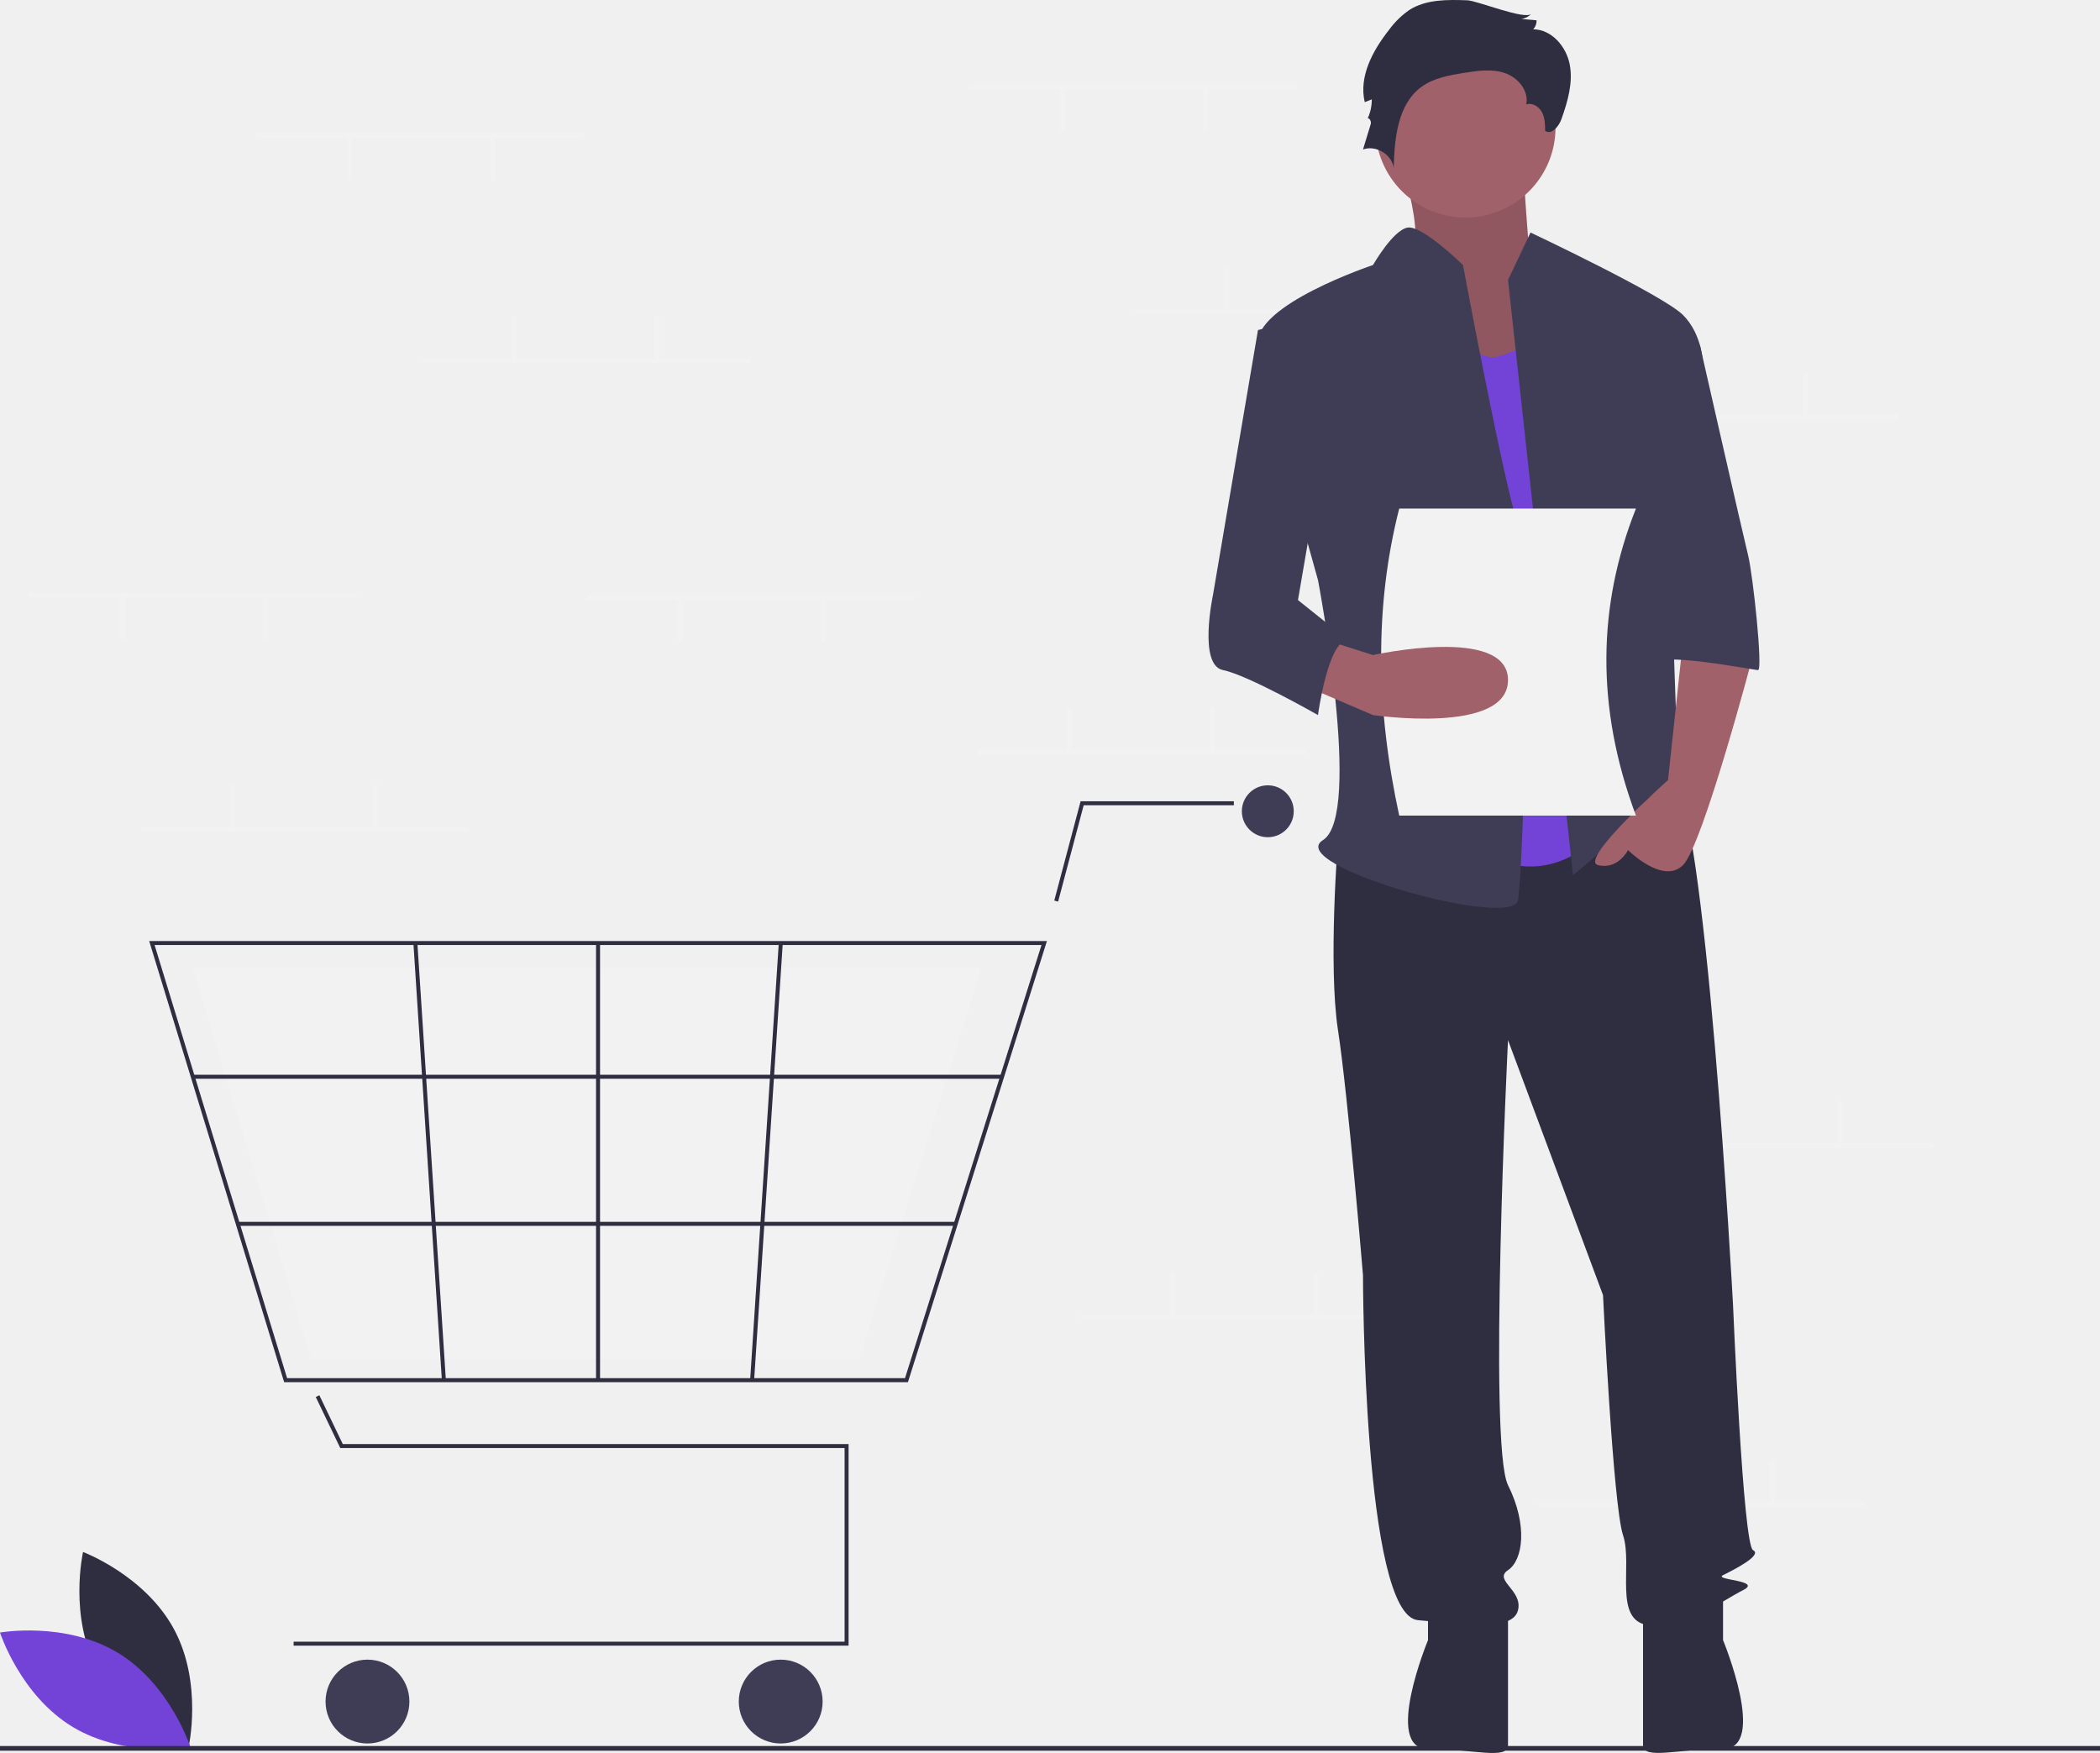
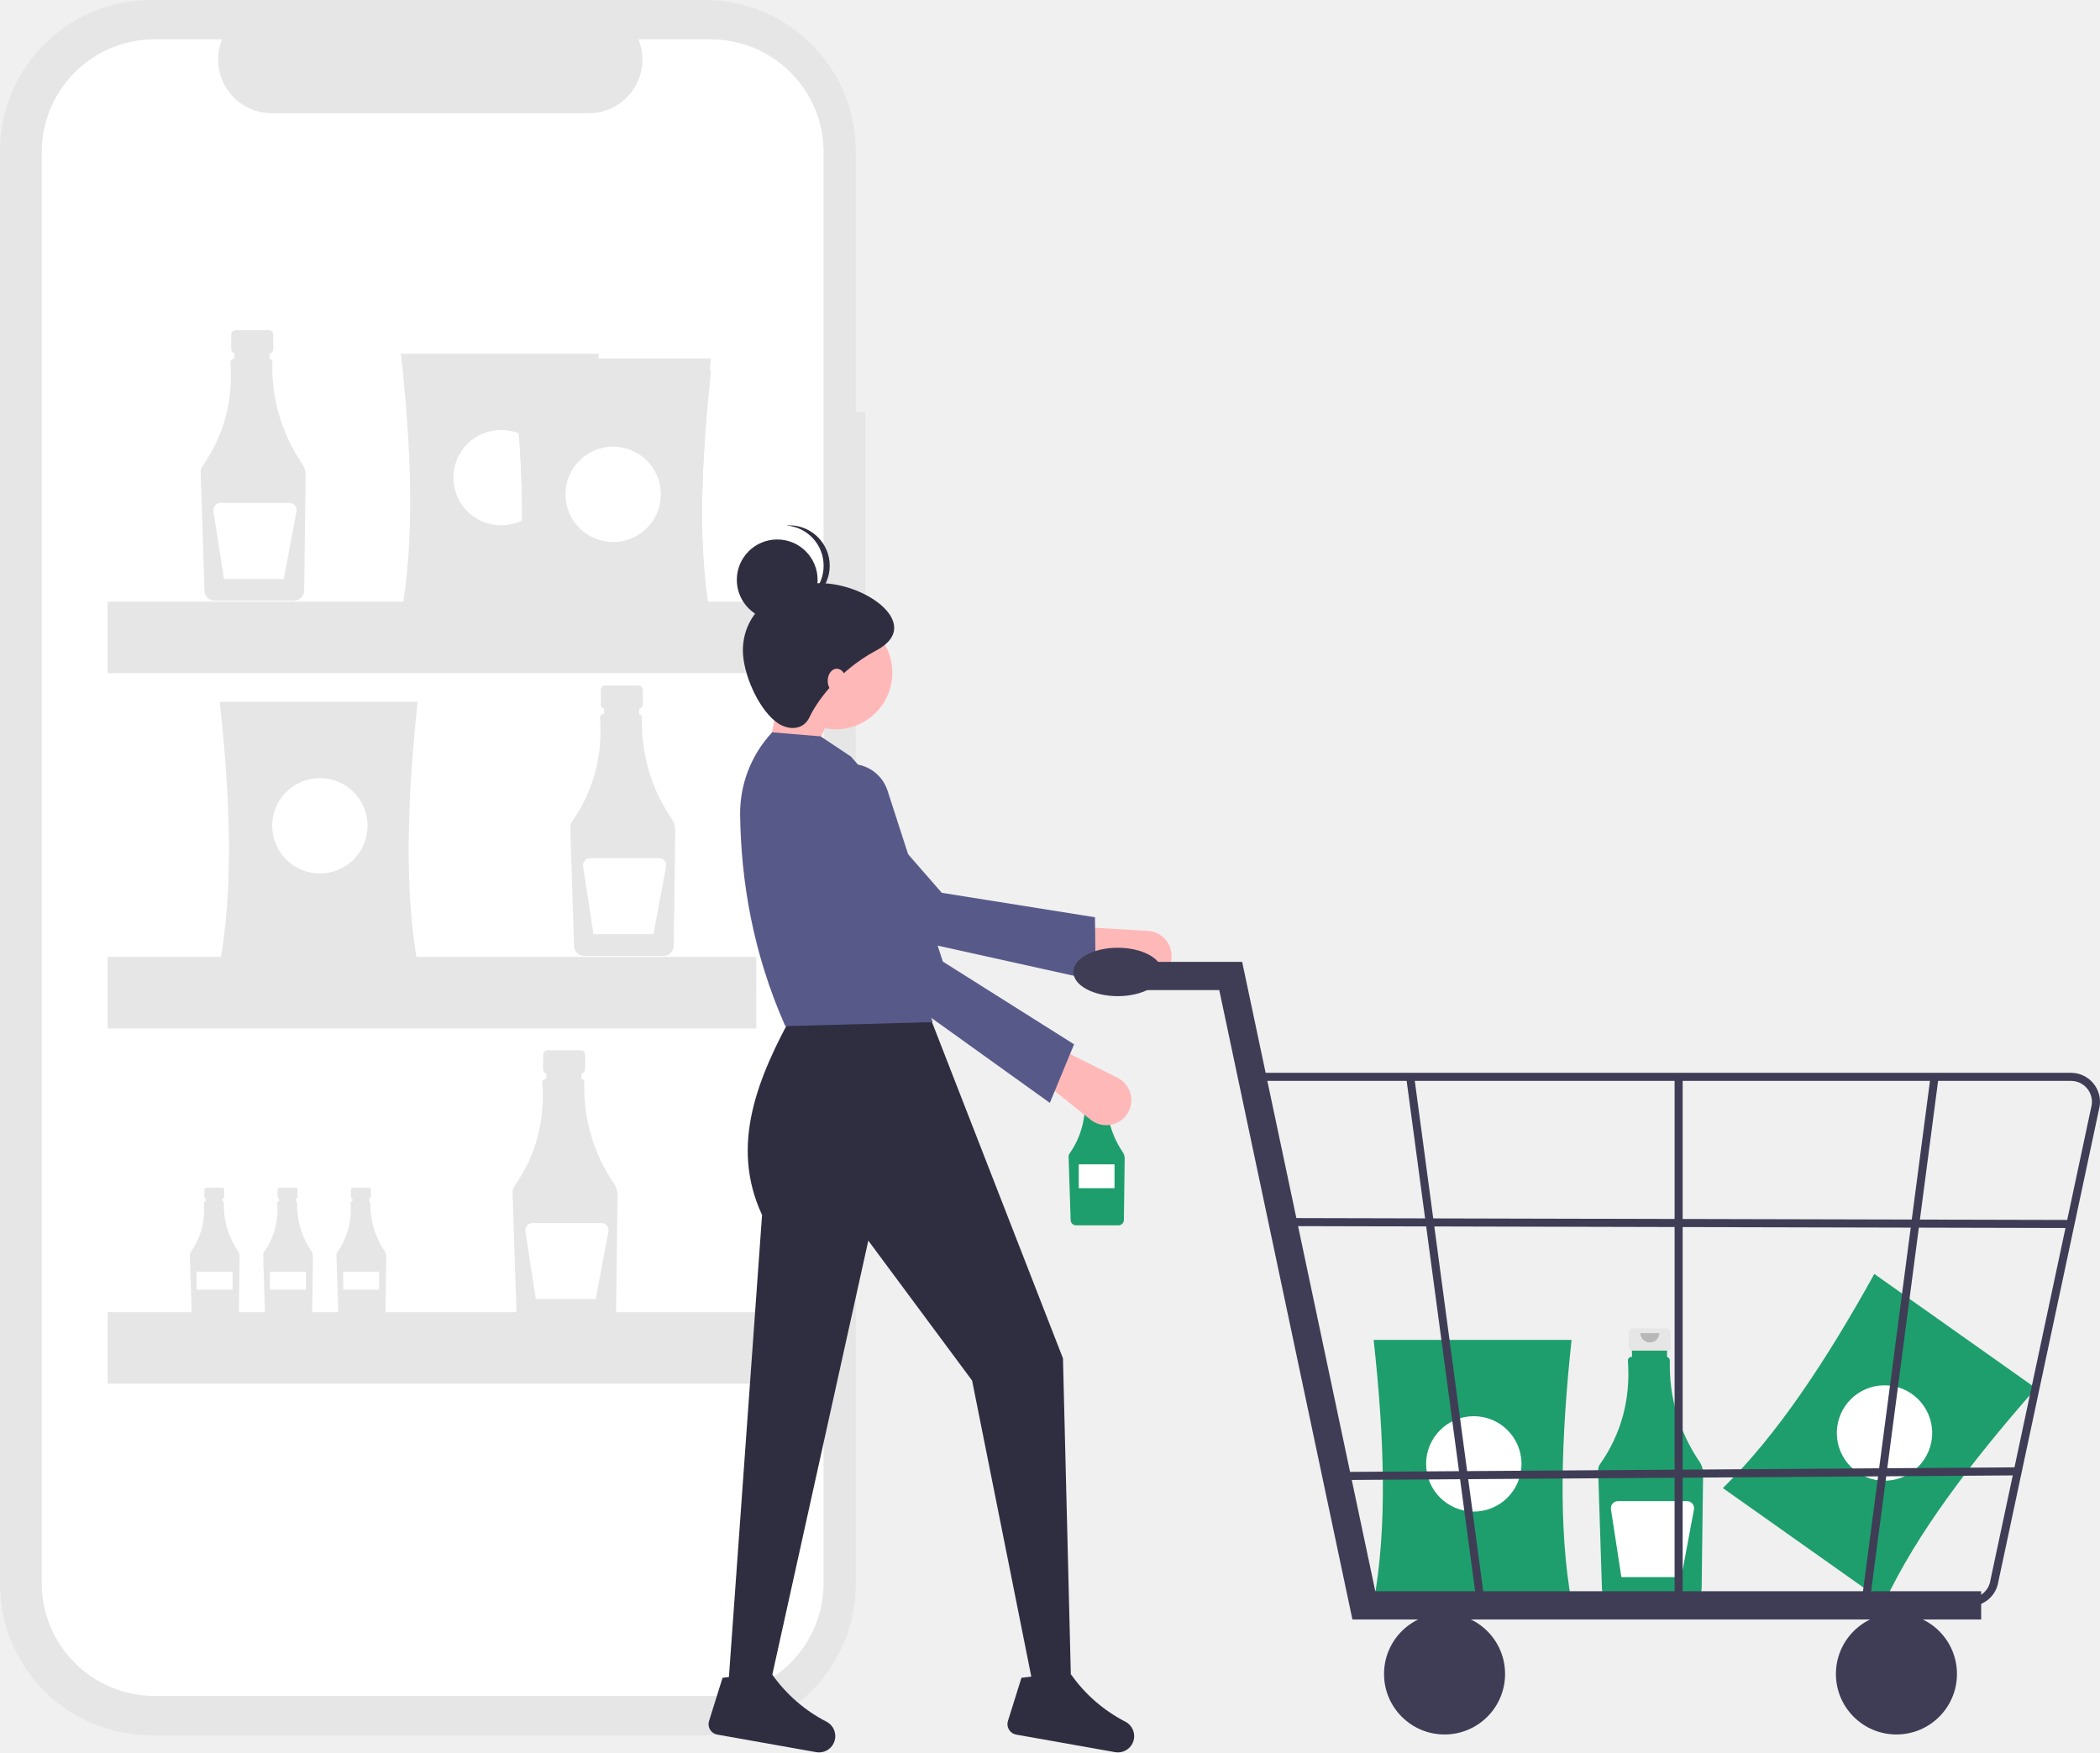
- <svg xmlns="http://www.w3.org/2000/svg" id="ffc6eb9a-0ec0-429c-85a8-ff38b44048bf" data-name="Layer 1" width="896" height="747.971" viewBox="0 0 896 747.971">
-   <path d="M193.634,788.752c12.428,23.049,38.806,32.944,38.806,32.944s6.227-27.475-6.201-50.524-38.806-32.944-38.806-32.944S181.206,765.703,193.634,788.752Z" transform="translate(-152 -76.01429)" fill="#2f2e41" />
-   <path d="M202.177,781.169c22.438,13.5,31.08,40.314,31.08,40.314s-27.738,4.927-50.177-8.573S152,772.596,152,772.596,179.738,767.67,202.177,781.169Z" transform="translate(-152 -76.01429)" fill="#7342d6" />
-   <rect x="413.248" y="35.908" width="140" height="2" fill="#f2f2f2" />
-   <rect x="513.249" y="37.408" width="2" height="18.5" fill="#f2f2f2" />
-   <rect x="452.248" y="37.408" width="2" height="18.5" fill="#f2f2f2" />
-   <rect x="484.248" y="131.908" width="140" height="2" fill="#f2f2f2" />
-   <rect x="522.249" y="113.908" width="2" height="18.5" fill="#f2f2f2" />
-   <rect x="583.249" y="113.908" width="2" height="18.5" fill="#f2f2f2" />
-   <rect x="670.249" y="176.908" width="140" height="2" fill="#f2f2f2" />
-   <rect x="708.249" y="158.908" width="2" height="18.5" fill="#f2f2f2" />
-   <rect x="769.249" y="158.908" width="2" height="18.5" fill="#f2f2f2" />
-   <rect x="656.249" y="640.908" width="140" height="2" fill="#f2f2f2" />
-   <rect x="694.249" y="622.908" width="2" height="18.5" fill="#f2f2f2" />
-   <rect x="755.249" y="622.908" width="2" height="18.5" fill="#f2f2f2" />
-   <rect x="417.248" y="319.908" width="140" height="2" fill="#f2f2f2" />
-   <rect x="455.248" y="301.908" width="2" height="18.5" fill="#f2f2f2" />
-   <rect x="516.249" y="301.908" width="2" height="18.5" fill="#f2f2f2" />
-   <rect x="461.248" y="560.908" width="140" height="2" fill="#f2f2f2" />
-   <rect x="499.248" y="542.908" width="2" height="18.5" fill="#f2f2f2" />
-   <rect x="560.249" y="542.908" width="2" height="18.5" fill="#f2f2f2" />
-   <rect x="685.249" y="487.908" width="140" height="2" fill="#f2f2f2" />
-   <rect x="723.249" y="469.908" width="2" height="18.5" fill="#f2f2f2" />
-   <rect x="784.249" y="469.908" width="2" height="18.5" fill="#f2f2f2" />
-   <polygon points="362.06 702.184 125.274 702.184 125.274 700.481 360.356 700.481 360.356 617.861 145.18 617.861 134.727 596.084 136.263 595.347 146.252 616.157 362.06 616.157 362.06 702.184" fill="#2f2e41" />
-   <circle cx="156.789" cy="726.033" r="17.887" fill="#3f3d56" />
-   <circle cx="333.101" cy="726.033" r="17.887" fill="#3f3d56" />
-   <circle cx="540.927" cy="346.153" r="11.073" fill="#3f3d56" />
-   <path d="M539.385,665.767H273.237L215.648,477.531H598.693l-.349,1.108Zm-264.889-1.704H538.136l58.234-184.83H217.951Z" transform="translate(-152 -76.01429)" fill="#2f2e41" />
-   <polygon points="366.61 579.958 132.842 579.958 82.26 413.015 418.701 413.015 418.395 413.998 366.61 579.958" fill="#f2f2f2" />
-   <polygon points="451.465 384.7 449.818 384.263 461.059 341.894 526.448 341.894 526.448 343.598 462.37 343.598 451.465 384.7" fill="#2f2e41" />
-   <rect x="82.258" y="458.584" width="345.293" height="1.704" fill="#2f2e41" />
-   <rect x="101.459" y="521.344" width="306.319" height="1.704" fill="#2f2e41" />
-   <rect x="254.314" y="402.368" width="1.704" height="186.533" fill="#2f2e41" />
-   <rect x="385.557" y="570.797" width="186.929" height="1.704" transform="translate(-274.7392 936.235) rotate(-86.24919)" fill="#2f2e41" />
-   <rect x="334.457" y="478.185" width="1.704" height="186.929" transform="translate(-188.4687 -52.99638) rotate(-3.729)" fill="#2f2e41" />
-   <rect y="745" width="896" height="2" fill="#2f2e41" />
-   <path d="M747.411,137.89s14.618,41.606,5.622,48.007S783.394,244.573,783.394,244.573l47.229-12.802-25.863-43.74s-3.373-43.74-3.373-50.141S747.411,137.89,747.411,137.89Z" transform="translate(-152 -76.01429)" fill="#a0616a" />
-   <path d="M747.411,137.89s14.618,41.606,5.622,48.007S783.394,244.573,783.394,244.573l47.229-12.802-25.863-43.74s-3.373-43.74-3.373-50.141S747.411,137.89,747.411,137.89Z" transform="translate(-152 -76.01429)" opacity="0.1" />
-   <path d="M722.874,434.468s-4.267,53.341,0,81.079,10.668,104.549,10.668,104.549,0,145.089,23.47,147.222,40.539,4.267,42.673-4.267-10.668-12.802-4.267-17.069,8.535-19.203,0-36.272,0-189.895,0-189.895l40.539,108.816s4.267,89.614,8.535,102.415-4.267,36.272,10.668,38.406,32.005-10.668,40.539-14.936-12.802-4.267-8.535-6.401,17.069-8.535,12.802-10.668-8.535-104.549-8.535-104.549S879.697,414.199,864.762,405.664s-24.537,6.166-24.537,6.166Z" transform="translate(-152 -76.01429)" fill="#2f2e41" />
-   <path d="M761.279,758.784v17.069s-19.203,46.399,0,46.399,34.138,4.808,34.138-1.593V763.051Z" transform="translate(-152 -76.01429)" fill="#2f2e41" />
-   <path d="M887.165,758.754v17.069s19.203,46.399,0,46.399-34.138,4.808-34.138-1.593V763.021Z" transform="translate(-152 -76.01429)" fill="#2f2e41" />
-   <circle cx="625.282" cy="54.408" r="38.406" fill="#a0616a" />
-   <path d="M765.547,201.9s10.668,32.005,27.738,25.604l17.069-6.401L840.225,425.934s-23.47,34.138-57.609,12.802S765.547,201.9,765.547,201.9Z" transform="translate(-152 -76.01429)" fill="#7342d6" />
-   <path d="M795.418,195.499l9.601-20.27s56.542,26.671,65.076,35.205,8.535,21.337,8.535,21.337l-14.936,53.341s4.267,117.351,4.267,121.618,14.936,27.738,4.267,19.203-12.802-17.069-21.337-4.267-27.738,27.738-27.738,27.738Z" transform="translate(-152 -76.01429)" fill="#3f3d56" />
-   <path d="M870.096,349.122l-6.401,59.742s-38.406,34.138-29.871,36.272,12.802-6.401,12.802-6.401,14.936,14.936,23.47,6.401S899.967,355.523,899.967,355.523Z" transform="translate(-152 -76.01429)" fill="#a0616a" />
-   <path d="M778.1,76.144c-8.514-.304-17.625-.455-24.804,4.133a36.313,36.313,0,0,0-8.572,8.392c-6.992,8.838-13.033,19.959-10.436,30.925l3.016-1.176a19.751,19.751,0,0,1-1.905,8.463c.425-1.235,1.847.762,1.466,2.011L733.543,139.792c5.462-2.002,12.257,2.052,13.088,7.81.38-12.661,1.693-27.18,11.964-34.593,5.18-3.739,11.735-4.88,18.042-5.894,5.818-.935,11.918-1.827,17.491.089s10.319,7.615,9.055,13.371c2.57-.885,5.444.906,6.713,3.309s1.337,5.237,1.375,7.955c2.739,1.936,5.856-1.908,6.973-5.071,2.62-7.424,4.949-15.327,3.538-23.073s-7.723-15.148-15.596-15.174a5.467,5.467,0,0,0,1.422-3.849l-6.489-.548a7.172,7.172,0,0,0,4.286-2.26C802.798,84.731,782.313,76.295,778.1,76.144Z" transform="translate(-152 -76.01429)" fill="#2f2e41" />
-   <path d="M776.215,189.098s-17.369-17.021-23.62-15.978S737.809,189.098,737.809,189.098s-51.208,17.069-49.074,34.138S714.339,323.518,714.339,323.518s19.203,100.282,2.134,110.95,81.079,38.406,83.213,25.604,6.401-140.821,0-160.024S776.215,189.098,776.215,189.098Z" transform="translate(-152 -76.01429)" fill="#3f3d56" />
-   <path d="M850.893,223.236h26.383S895.7,304.315,897.833,312.85s6.401,49.074,4.267,49.074-44.807-8.535-44.807-2.134Z" transform="translate(-152 -76.01429)" fill="#3f3d56" />
-   <path d="M850,424.014H749c-9.856-45.34-10.68-89.146,0-131H850C833.701,334.115,832.682,377.621,850,424.014Z" transform="translate(-152 -76.01429)" fill="#f2f2f2" />
-   <path d="M707.938,368.325,737.809,381.127s57.609,8.535,57.609-14.936-57.609-10.668-57.609-10.668L718.605,349.383Z" transform="translate(-152 -76.01429)" fill="#a0616a" />
-   <path d="M714.339,210.435l-25.604,6.401L669.532,329.919s-6.401,29.871,4.267,32.005S714.339,381.127,714.339,381.127s4.267-32.005,12.802-32.005L705.804,332.053,718.606,257.375Z" transform="translate(-152 -76.01429)" fill="#3f3d56" />
-   <rect x="60.248" y="352.908" width="140" height="2" fill="#f2f2f2" />
-   <rect x="98.249" y="334.908" width="2" height="18.5" fill="#f2f2f2" />
-   <rect x="159.249" y="334.908" width="2" height="18.5" fill="#f2f2f2" />
-   <rect x="109.249" y="56.908" width="140" height="2" fill="#f2f2f2" />
-   <rect x="209.249" y="58.408" width="2" height="18.5" fill="#f2f2f2" />
-   <rect x="148.249" y="58.408" width="2" height="18.5" fill="#f2f2f2" />
-   <rect x="250.249" y="253.908" width="140" height="2" fill="#f2f2f2" />
-   <rect x="350.248" y="255.408" width="2" height="18.5" fill="#f2f2f2" />
-   <rect x="289.248" y="255.408" width="2" height="18.5" fill="#f2f2f2" />
-   <rect x="12.248" y="252.908" width="140" height="2" fill="#f2f2f2" />
-   <rect x="112.249" y="254.408" width="2" height="18.5" fill="#f2f2f2" />
-   <rect x="51.248" y="254.408" width="2" height="18.5" fill="#f2f2f2" />
-   <rect x="180.249" y="152.908" width="140" height="2" fill="#f2f2f2" />
-   <rect x="218.249" y="134.908" width="2" height="18.5" fill="#f2f2f2" />
-   <rect x="279.248" y="134.908" width="2" height="18.5" fill="#f2f2f2" />
+ <svg xmlns="http://www.w3.org/2000/svg" data-name="Layer 1" width="888" height="741.048" viewBox="0 0 888 741.048">
+   <path d="M521.896,253.856H517.864v-110.453a63.927,63.927,0,0,0-63.927-63.927H219.927A63.927,63.927,0,0,0,156,143.403V749.357A63.927,63.927,0,0,0,219.927,813.284H453.937a63.927,63.927,0,0,0,63.927-63.927V332.478h4.032Z" transform="translate(-156 -79.47583)" fill="#e6e6e6" />
+   <path d="M456.516,96.107h-30.546a22.681,22.681,0,0,1-21,31.247H270.91a22.681,22.681,0,0,1-21-31.247h-28.53a47.74,47.74,0,0,0-47.74,47.74V748.912a47.74,47.74,0,0,0,47.74,47.74H456.516a47.74,47.74,0,0,0,47.74-47.74V143.848A47.74,47.74,0,0,0,456.516,96.107Z" transform="translate(-156 -79.47583)" fill="#fff" />
+   <path d="M269.672,219.111H255.633a1.861,1.861,0,0,0-1.861,1.861v6.162a1.861,1.861,0,0,0,1.861,1.861h2.327v9.233h9.386v-9.233h2.327a1.861,1.861,0,0,0,1.861-1.861v-6.162A1.861,1.861,0,0,0,269.672,219.111Z" transform="translate(-156 -79.47583)" fill="#e6e6e6" />
+   <path d="M283.734,275.507a72.178,72.178,0,0,1-12.557-42.794,1.522,1.522,0,0,0-1.188-1.519v-2.663H255.162v2.626h-.204a1.521,1.521,0,0,0-1.519,1.523q0.0.055.004.111,1.752,24.425-11.833,43.808a4.193,4.193,0,0,0-.759,2.541l1.621,50.151a4.341,4.341,0,0,0,4.304,4.19h33.537a4.343,4.343,0,0,0,4.307-4.264l.625-48.693A8.788,8.788,0,0,0,283.734,275.507Z" transform="translate(-156 -79.47583)" fill="#e6e6e6" />
+   <path d="M278.425,292.166H249.234a2.997,2.997,0,0,0-2.962,3.453l4.411,28.673h25.33l5.358-28.577a2.997,2.997,0,0,0-2.946-3.549Z" transform="translate(-156 -79.47583)" fill="#fff" />
+   <path d="M425.957,369.345H411.917a1.861,1.861,0,0,0-1.861,1.861v6.162a1.861,1.861,0,0,0,1.861,1.861h2.327v9.233h9.386V379.23h2.327a1.861,1.861,0,0,0,1.861-1.861v-6.162A1.861,1.861,0,0,0,425.957,369.345Z" transform="translate(-156 -79.47583)" fill="#e6e6e6" />
+   <path d="M440.019,425.742a72.178,72.178,0,0,1-12.557-42.794,1.522,1.522,0,0,0-1.188-1.519V378.767H411.446v2.626h-.204a1.521,1.521,0,0,0-1.519,1.523q0.0.055.004.111,1.752,24.425-11.833,43.808a4.193,4.193,0,0,0-.759,2.541l1.621,50.151a4.341,4.341,0,0,0,4.304,4.19h33.537a4.343,4.343,0,0,0,4.307-4.264l.625-48.693A8.788,8.788,0,0,0,440.019,425.742Z" transform="translate(-156 -79.47583)" fill="#e6e6e6" />
+   <path d="M434.71,442.401H405.518a2.997,2.997,0,0,0-2.962,3.453l4.411,28.673h25.33l5.358-28.577a2.997,2.997,0,0,0-2.946-3.549Z" transform="translate(-156 -79.47583)" fill="#fff" />
+   <path d="M249.935,581.733h-6.659a.883.883,0,0,0-.883.883v2.923a.883.883,0,0,0,.883.883h1.104v4.38h4.452v-4.38H249.935a.883.883,0,0,0,.883-.883v-2.923A.883.883,0,0,0,249.935,581.733Z" transform="translate(-156 -79.47583)" fill="#e6e6e6" />
+   <path d="M256.605,608.484a34.237,34.237,0,0,1-5.956-20.299.722.722,0,0,0-.564-.721v-1.263H243.052v1.245h-.097a.722.722,0,0,0-.721.723q0,.026.002.053a31.246,31.246,0,0,1-5.613,20.78,1.989,1.989,0,0,0-.36,1.205l.769,23.789a2.059,2.059,0,0,0,2.042,1.988h15.908a2.06,2.06,0,0,0,2.043-2.023l.296-23.097A4.168,4.168,0,0,0,256.605,608.484Z" transform="translate(-156 -79.47583)" fill="#e6e6e6" />
+   <rect x="83.137" y="537.753" width="15.179" height="7.59" fill="#fff" />
+   <path d="M280.935,581.733h-6.659a.883.883,0,0,0-.883.883v2.923a.883.883,0,0,0,.883.883h1.104v4.38h4.452v-4.38H280.935a.883.883,0,0,0,.883-.883v-2.923A.883.883,0,0,0,280.935,581.733Z" transform="translate(-156 -79.47583)" fill="#e6e6e6" />
+   <path d="M287.605,608.484a34.237,34.237,0,0,1-5.956-20.299.722.722,0,0,0-.564-.721v-1.263H274.052v1.245h-.097a.722.722,0,0,0-.721.723q0,.026.002.053a31.246,31.246,0,0,1-5.613,20.78,1.989,1.989,0,0,0-.36,1.205l.769,23.789a2.059,2.059,0,0,0,2.042,1.988h15.908a2.06,2.06,0,0,0,2.043-2.023l.296-23.097A4.168,4.168,0,0,0,287.605,608.484Z" transform="translate(-156 -79.47583)" fill="#e6e6e6" />
+   <rect x="114.137" y="537.753" width="15.179" height="7.59" fill="#fff" />
+   <path d="M311.935,581.733h-6.659a.883.883,0,0,0-.883.883v2.923a.883.883,0,0,0,.883.883h1.104v4.38h4.452v-4.38H311.935a.883.883,0,0,0,.883-.883v-2.923A.883.883,0,0,0,311.935,581.733Z" transform="translate(-156 -79.47583)" fill="#e6e6e6" />
+   <path d="M318.605,608.484a34.237,34.237,0,0,1-5.956-20.299.722.722,0,0,0-.564-.721v-1.263H305.052v1.245h-.097a.722.722,0,0,0-.721.723q0,.026.002.053a31.246,31.246,0,0,1-5.613,20.78,1.989,1.989,0,0,0-.36,1.205l.769,23.789a2.059,2.059,0,0,0,2.042,1.988h15.908a2.06,2.06,0,0,0,2.043-2.023l.296-23.097A4.168,4.168,0,0,0,318.605,608.484Z" transform="translate(-156 -79.47583)" fill="#e6e6e6" />
+   <rect x="145.137" y="537.753" width="15.179" height="7.59" fill="#fff" />
+   <path d="M401.567,523.613H387.528a1.861,1.861,0,0,0-1.861,1.861v6.162a1.861,1.861,0,0,0,1.861,1.861h2.327v9.233h9.386v-9.233h2.327a1.861,1.861,0,0,0,1.861-1.861v-6.162A1.861,1.861,0,0,0,401.567,523.613Z" transform="translate(-156 -79.47583)" fill="#e6e6e6" />
+   <path d="M415.629,580.01a72.178,72.178,0,0,1-12.557-42.794,1.522,1.522,0,0,0-1.188-1.519v-2.663H387.057v2.626h-.204a1.521,1.521,0,0,0-1.519,1.523q0.0.055.004.111,1.752,24.425-11.833,43.808a4.193,4.193,0,0,0-.759,2.541l1.621,50.151a4.341,4.341,0,0,0,4.304,4.19h33.537a4.343,4.343,0,0,0,4.307-4.264l.625-48.693A8.788,8.788,0,0,0,415.629,580.01Z" transform="translate(-156 -79.47583)" fill="#e6e6e6" />
+   <path d="M410.32,596.668H381.129a2.997,2.997,0,0,0-2.962,3.453l4.411,28.673h25.33l5.358-28.577a2.997,2.997,0,0,0-2.946-3.549Z" transform="translate(-156 -79.47583)" fill="#fff" />
+   <path d="M409.232,339.938H325.544c5.851-31.633,4.505-69.832,0-110.911h83.688C404.847,270.107,403.536,308.305,409.232,339.938Z" transform="translate(-156 -79.47583)" fill="#e6e6e6" />
+   <circle cx="211.892" cy="201.982" r="20.166" fill="#fff" />
+   <path d="M332.602,487.148H248.914c5.851-31.633,4.505-69.832,0-110.911H332.602C328.217,417.316,326.907,455.515,332.602,487.148Z" transform="translate(-156 -79.47583)" fill="#e6e6e6" />
+   <circle cx="135.262" cy="349.192" r="20.166" fill="#fff" />
+   <path d="M456.621,346.996H372.933c5.851-31.633,4.505-69.832,0-110.911h83.688C452.236,277.165,450.926,315.363,456.621,346.996Z" transform="translate(-156 -79.47583)" fill="#e6e6e6" />
+   <circle cx="259.281" cy="209.04" r="20.166" fill="#fff" />
+   <path d="M456.621,341.955H372.933c5.851-31.633,4.505-69.832,0-110.911h83.688C452.236,272.123,450.926,310.322,456.621,341.955Z" transform="translate(-156 -79.47583)" fill="#e6e6e6" />
+   <circle cx="259.281" cy="203.998" r="20.166" fill="#fff" />
+   <path d="M456.621,346.996H372.933c5.851-31.633,4.505-69.832,0-110.911h83.688C452.236,277.165,450.926,315.363,456.621,346.996Z" transform="translate(-156 -79.47583)" fill="#e6e6e6" />
+   <circle cx="259.281" cy="209.04" r="20.166" fill="#fff" />
+   <rect x="45.525" y="254.413" width="274.254" height="30.249" fill="#e6e6e6" />
+   <rect x="45.525" y="404.647" width="274.254" height="30.249" fill="#e6e6e6" />
+   <rect x="45.525" y="554.882" width="274.254" height="30.249" fill="#e6e6e6" />
+   <path d="M952.855,757.075l-68.325-48.326c23.044-22.448,44.002-54.411,64.046-90.551l68.325,48.326C989.599,697.53,966.471,727.96,952.855,757.075Z" transform="translate(-156 -79.47583)" fill="#1e9e6d" />
+   <circle cx="796.873" cy="605.982" r="20.166" fill="#fff" />
+   <path d="M623.262,536.554h-7.5a.994.994,0,0,0-.994.994v3.292a.994.994,0,0,0,.994.994h1.243v4.932h5.014v-4.932h1.243a.994.994,0,0,0,.994-.994v-3.292A.994.994,0,0,0,623.262,536.554Z" transform="translate(-156 -79.47583)" fill="#e6e6e6" />
+   <path d="M630.774,566.682a38.558,38.558,0,0,1-6.708-22.861.813.813,0,0,0-.635-.812v-1.422h-7.921v1.403h-.109a.813.813,0,0,0-.812.814q0,.03.002.059a35.189,35.189,0,0,1-6.322,23.403,2.24,2.24,0,0,0-.405,1.357l.866,26.792a2.319,2.319,0,0,0,2.299,2.238h17.916a2.32,2.32,0,0,0,2.301-2.278l.334-26.012A4.695,4.695,0,0,0,630.774,566.682Z" transform="translate(-156 -79.47583)" fill="#1e9e6d" />
+   <path d="M621.699,537.627a2.145,2.145,0,0,1-4.291,0" transform="translate(-156 -79.47583)" opacity="0.2" style="isolation:isolate" />
+   <rect x="456.161" y="492.368" width="15.124" height="10.083" fill="#fff" />
+   <path d="M860.602,641.218H846.563a1.861,1.861,0,0,0-1.861,1.861v6.162a1.861,1.861,0,0,0,1.861,1.861h2.327v9.233h9.386v-9.233h2.327a1.861,1.861,0,0,0,1.861-1.861V643.079A1.861,1.861,0,0,0,860.602,641.218Z" transform="translate(-156 -79.47583)" fill="#e6e6e6" />
+   <path d="M874.664,697.615a72.178,72.178,0,0,1-12.557-42.794,1.522,1.522,0,0,0-1.188-1.519v-2.663H846.092v2.626h-.204a1.521,1.521,0,0,0-1.519,1.523q0.0.055.004.111,1.752,24.425-11.833,43.808a4.193,4.193,0,0,0-.759,2.541l1.621,50.151a4.341,4.341,0,0,0,4.304,4.19h33.537a4.343,4.343,0,0,0,4.307-4.264l.625-48.693A8.788,8.788,0,0,0,874.664,697.615Z" transform="translate(-156 -79.47583)" fill="#1e9e6d" />
+   <path d="M857.676,643.226a4.016,4.016,0,0,1-8.031,0" transform="translate(-156 -79.47583)" opacity="0.2" style="isolation:isolate" />
+   <path d="M869.355,714.273H840.164a2.997,2.997,0,0,0-2.962,3.453l4.411,28.673h25.33l5.358-28.577a2.997,2.997,0,0,0-2.946-3.549Z" transform="translate(-156 -79.47583)" fill="#fff" />
+   <path d="M820.546,756.996H736.858c5.851-31.633,4.505-69.832,0-110.911H820.546C816.161,687.164,814.851,725.362,820.546,756.996Z" transform="translate(-156 -79.47583)" fill="#1e9e6d" />
+   <circle cx="623.206" cy="619.039" r="20.166" fill="#fff" />
+   <polygon points="322.243 328.466 341.03 326.758 352.986 297.724 331.637 285.768 322.243 328.466" fill="#ffb8b8" />
+   <path d="M650.66,487.65v0a10.593,10.593,0,0,0-9.202-14.517l-29.17-1.739-4.295,14.282,30.029,8.247A10.593,10.593,0,0,0,650.66,487.65Z" transform="translate(-156 -79.47583)" fill="#ffb8b8" />
+   <path d="M619.339,494.163l-.321-26.8-64.793-10.339L504.31,399.777a16.338,16.338,0,0,0-21.294-2.912l0,0a16.338,16.338,0,0,0-2.846,24.922l41.18,50.678Z" transform="translate(-156 -79.47583)" fill="#575a89" />
+   <path d="M463.726,795.643h17.079L523.168,604.109l43.887,59.169,25.619,128.095h16.225l-3.416-137.488-57.216-146.882H491.906c-15.402,27.874-27.485,56.608-13.663,86.251Z" transform="translate(-156 -79.47583)" fill="#2f2e41" />
+   <path d="M582.204,807.276a4.457,4.457,0,0,0,3.476,5.718l41.793,7.417a6.876,6.876,0,0,0,7.801-4.713h0a6.834,6.834,0,0,0-3.342-8.126,63.902,63.902,0,0,1-23.048-20.038c-4.593,4.277-9.727,3.875-15.179.723l-5.782.723Z" transform="translate(-156 -79.47583)" fill="#2f2e41" />
+   <path d="M455.818,807.276a4.457,4.457,0,0,0,3.476,5.718l41.793,7.417a6.876,6.876,0,0,0,7.801-4.713h0a6.834,6.834,0,0,0-3.342-8.126,63.902,63.902,0,0,1-23.048-20.038c-4.593,4.277-9.727,3.875-15.179.723l-5.782.723Z" transform="translate(-156 -79.47583)" fill="#2f2e41" />
+   <circle cx="353.413" cy="284.487" r="23.911" fill="#ffb8b8" />
+   <path d="M488.064,513.407,550.403,511.699l-18.308-57.62c11.377-18.239-.073-36.46-16.278-54.677l-12.809-8.54-20.495-1.708h0a50.314,50.314,0,0,0-13.549,35.05C469.369,452.032,474.297,482.324,488.064,513.407Z" transform="translate(-156 -79.47583)" fill="#575a89" />
+   <path d="M631.291,552.192h0a10.593,10.593,0,0,0-2.749-16.966L602.409,522.151l-9.567,11.441,24.363,19.395A10.593,10.593,0,0,0,631.291,552.192Z" transform="translate(-156 -79.47583)" fill="#ffb8b8" />
+   <path d="M599.933,545.858l10.248-24.765-55.502-34.994-23.37-72.268a16.338,16.338,0,0,0-18.432-11.054h0a16.338,16.338,0,0,0-12.421,21.793l17.923,62.791Z" transform="translate(-156 -79.47583)" fill="#575a89" />
+   <path d="M470.13,354.569c0,9.304,6.042,23.712,13.663,29.889,5.128,4.156,11.905,3.981,14.517-1.708,2.68-5.836,11.919-19.552,28.181-28.181,21.678-11.503-7.688-31.182-28.181-28.181C482.911,328.643,470.13,339.005,470.13,354.569Z" transform="translate(-156 -79.47583)" fill="#2f2e41" />
+   <circle cx="328.648" cy="245.205" r="17.079" fill="#2f2e41" />
+   <path d="M504.289,318.703a17.069,17.069,0,0,0-15.798-17.015c.424-.032.849-.065,1.281-.065a17.079,17.079,0,0,1,0,34.159c-.432,0-.857-.033-1.281-.065A17.069,17.069,0,0,0,504.289,318.703Z" transform="translate(-156 -79.47583)" fill="#2f2e41" />
+   <ellipse cx="353.84" cy="287.903" rx="3.843" ry="5.124" fill="#ffb8b8" />
+   <polygon points="837.751 684.845 571.879 684.845 515.578 418.694 467.529 418.694 467.529 406.752 525.258 406.752 581.559 672.902 837.751 672.902 837.751 684.845" fill="#3f3d56" />
+   <circle cx="610.841" cy="707.877" r="25.591" fill="#3f3d56" />
+   <circle cx="801.923" cy="707.877" r="25.591" fill="#3f3d56" />
+   <path d="M988.903,758.697H730.225L684.584,533.145h347.151a12.265,12.265,0,0,1,12.116,14.167l-42.833,201.025A12.204,12.204,0,0,1,988.903,758.697Zm-255.869-3.412H988.903a8.806,8.806,0,0,0,8.742-7.477l42.833-201.025a8.85,8.85,0,0,0-8.744-10.225H688.726Z" transform="translate(-156 -79.47583)" fill="#3f3d56" />
+   <polygon points="624.513 678.499 594.623 455.653 597.989 455.097 627.879 677.943 624.513 678.499" fill="#3f3d56" />
+   <polygon points="790.712 676.788 787.343 676.242 816.36 455.102 819.729 455.648 790.712 676.788" fill="#3f3d56" />
+   <rect x="708.115" y="455.375" width="3.412" height="222.846" fill="#3f3d56" />
+   <rect x="865.451" y="431.522" width="3.412" height="330.296" transform="translate(112.3889 1382.904) rotate(-89.86127)" fill="#3f3d56" />
+   <rect x="718.838" y="700.962" width="290.178" height="3.412" transform="translate(-160.7831 -73.5538) rotate(-0.39166)" fill="#3f3d56" />
+   <ellipse cx="472.648" cy="411.017" rx="18.767" ry="10.237" fill="#3f3d56" />
</svg>
